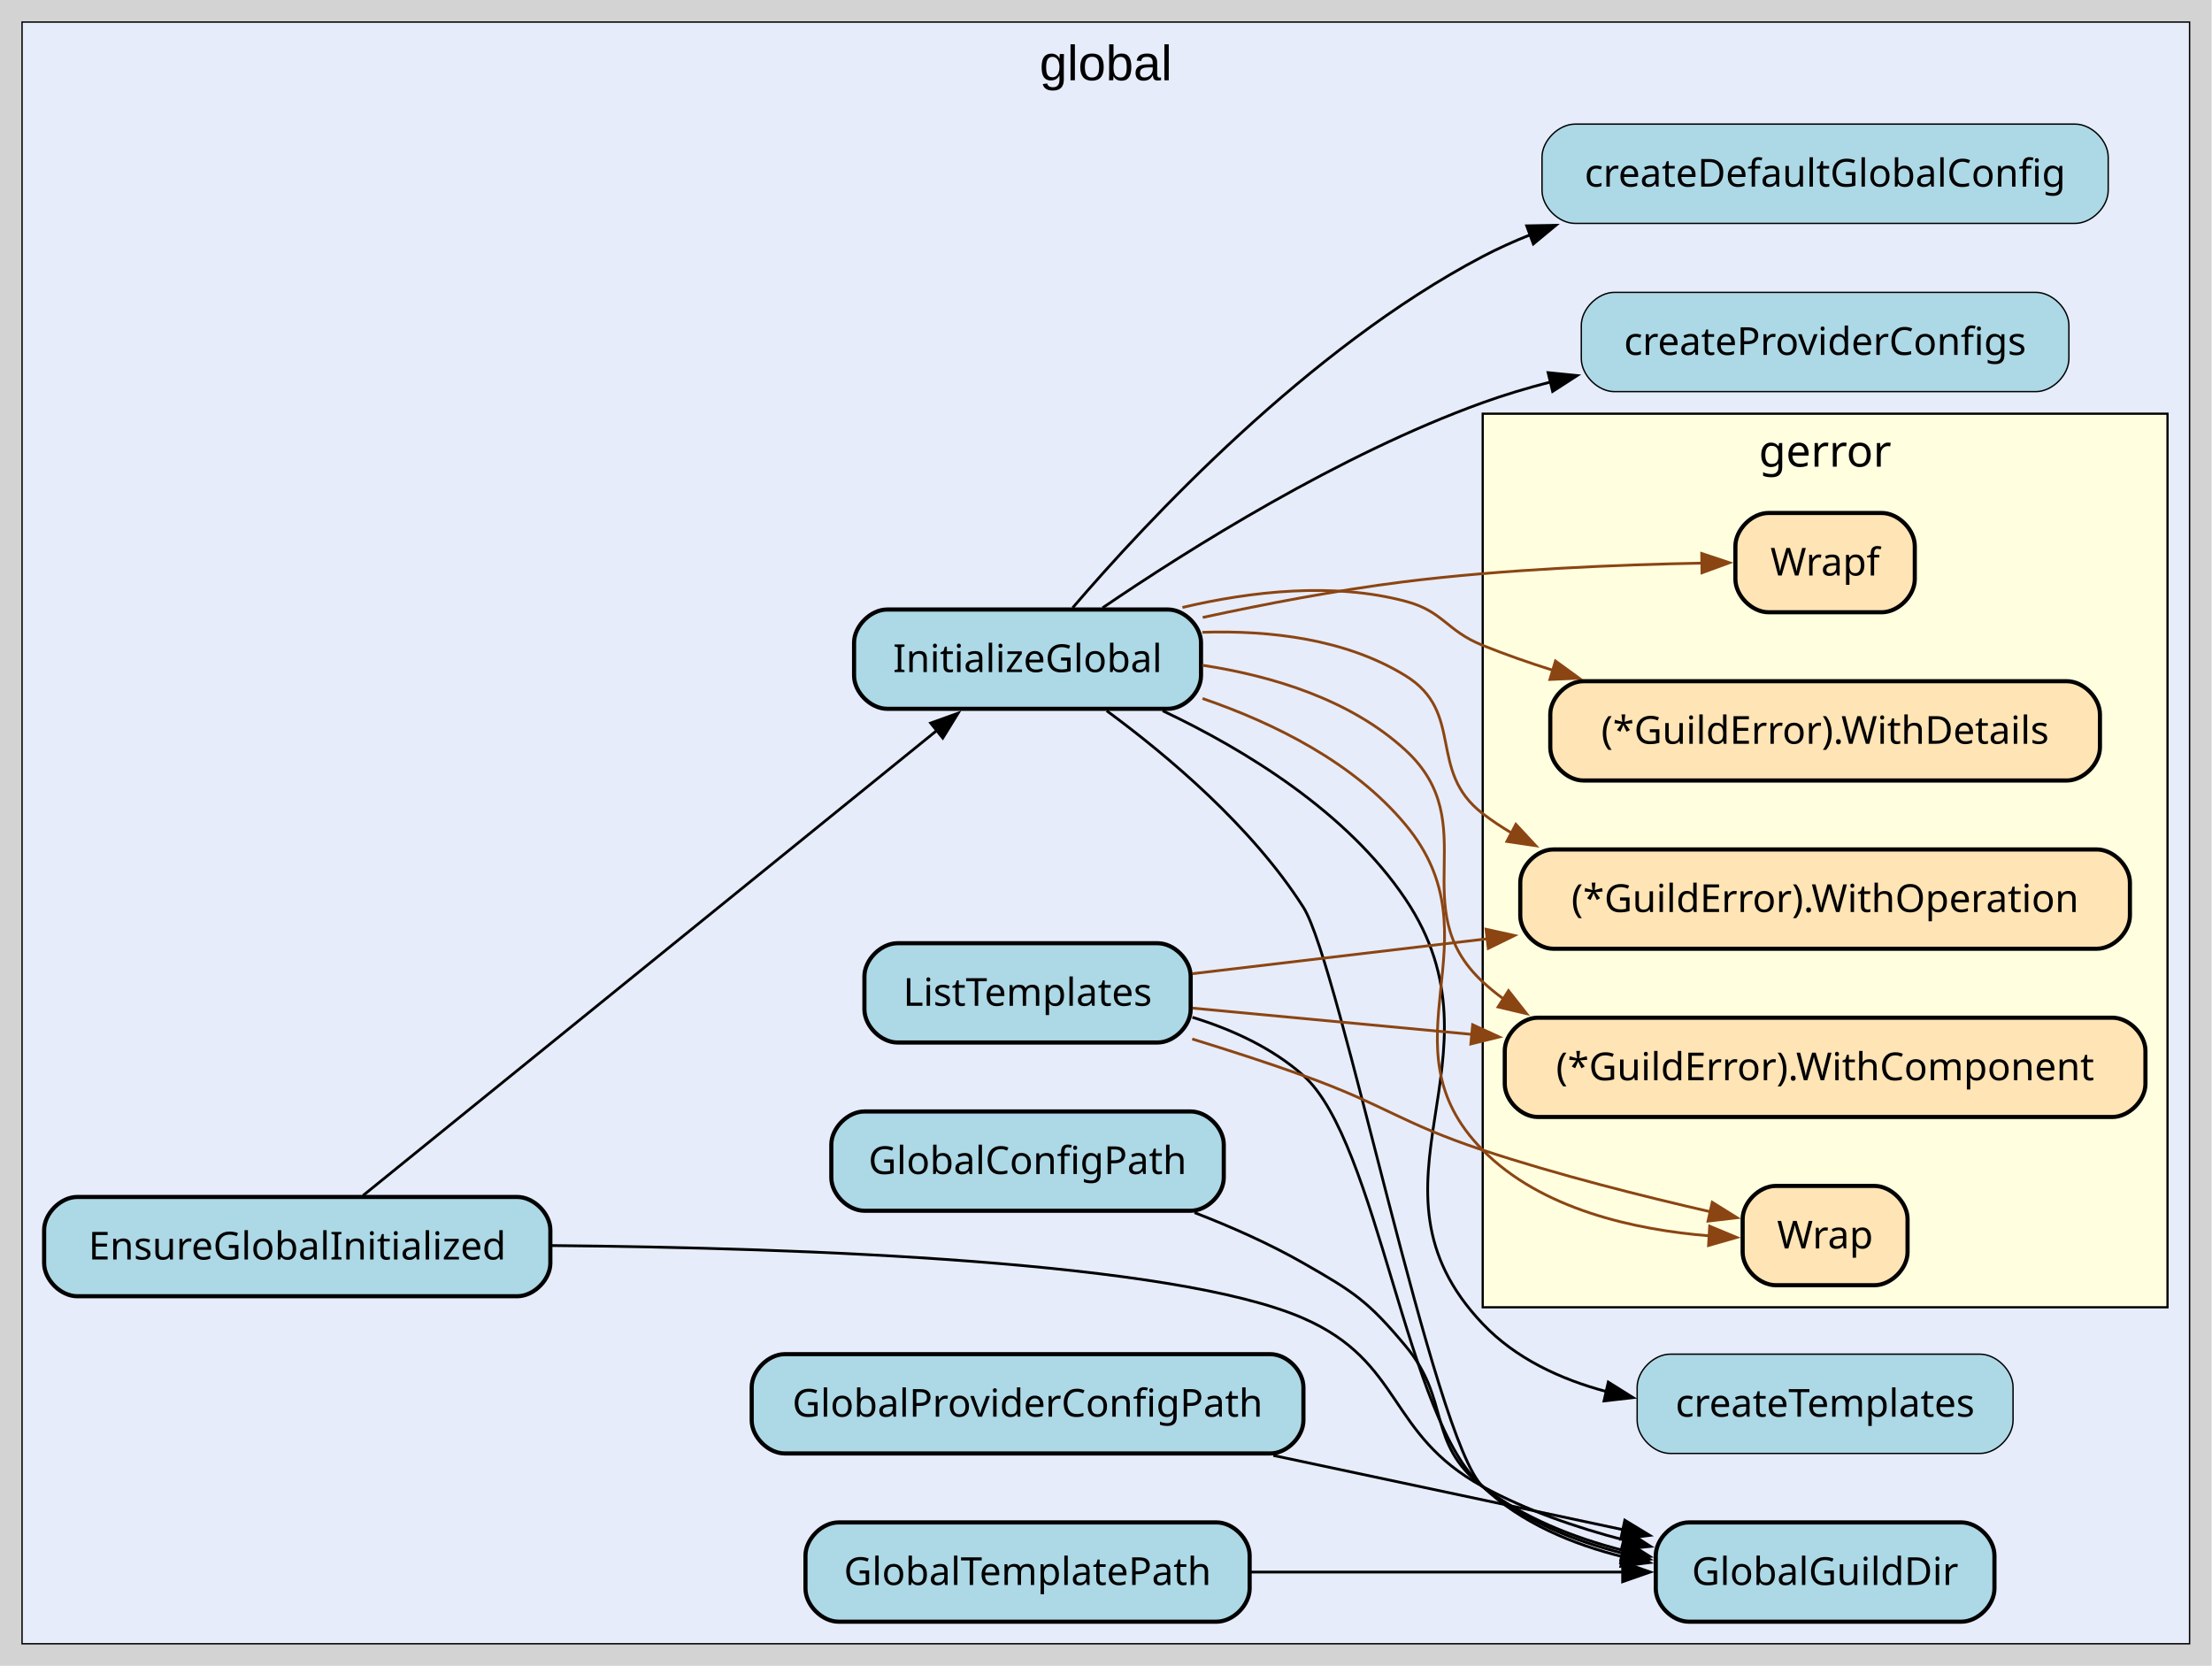
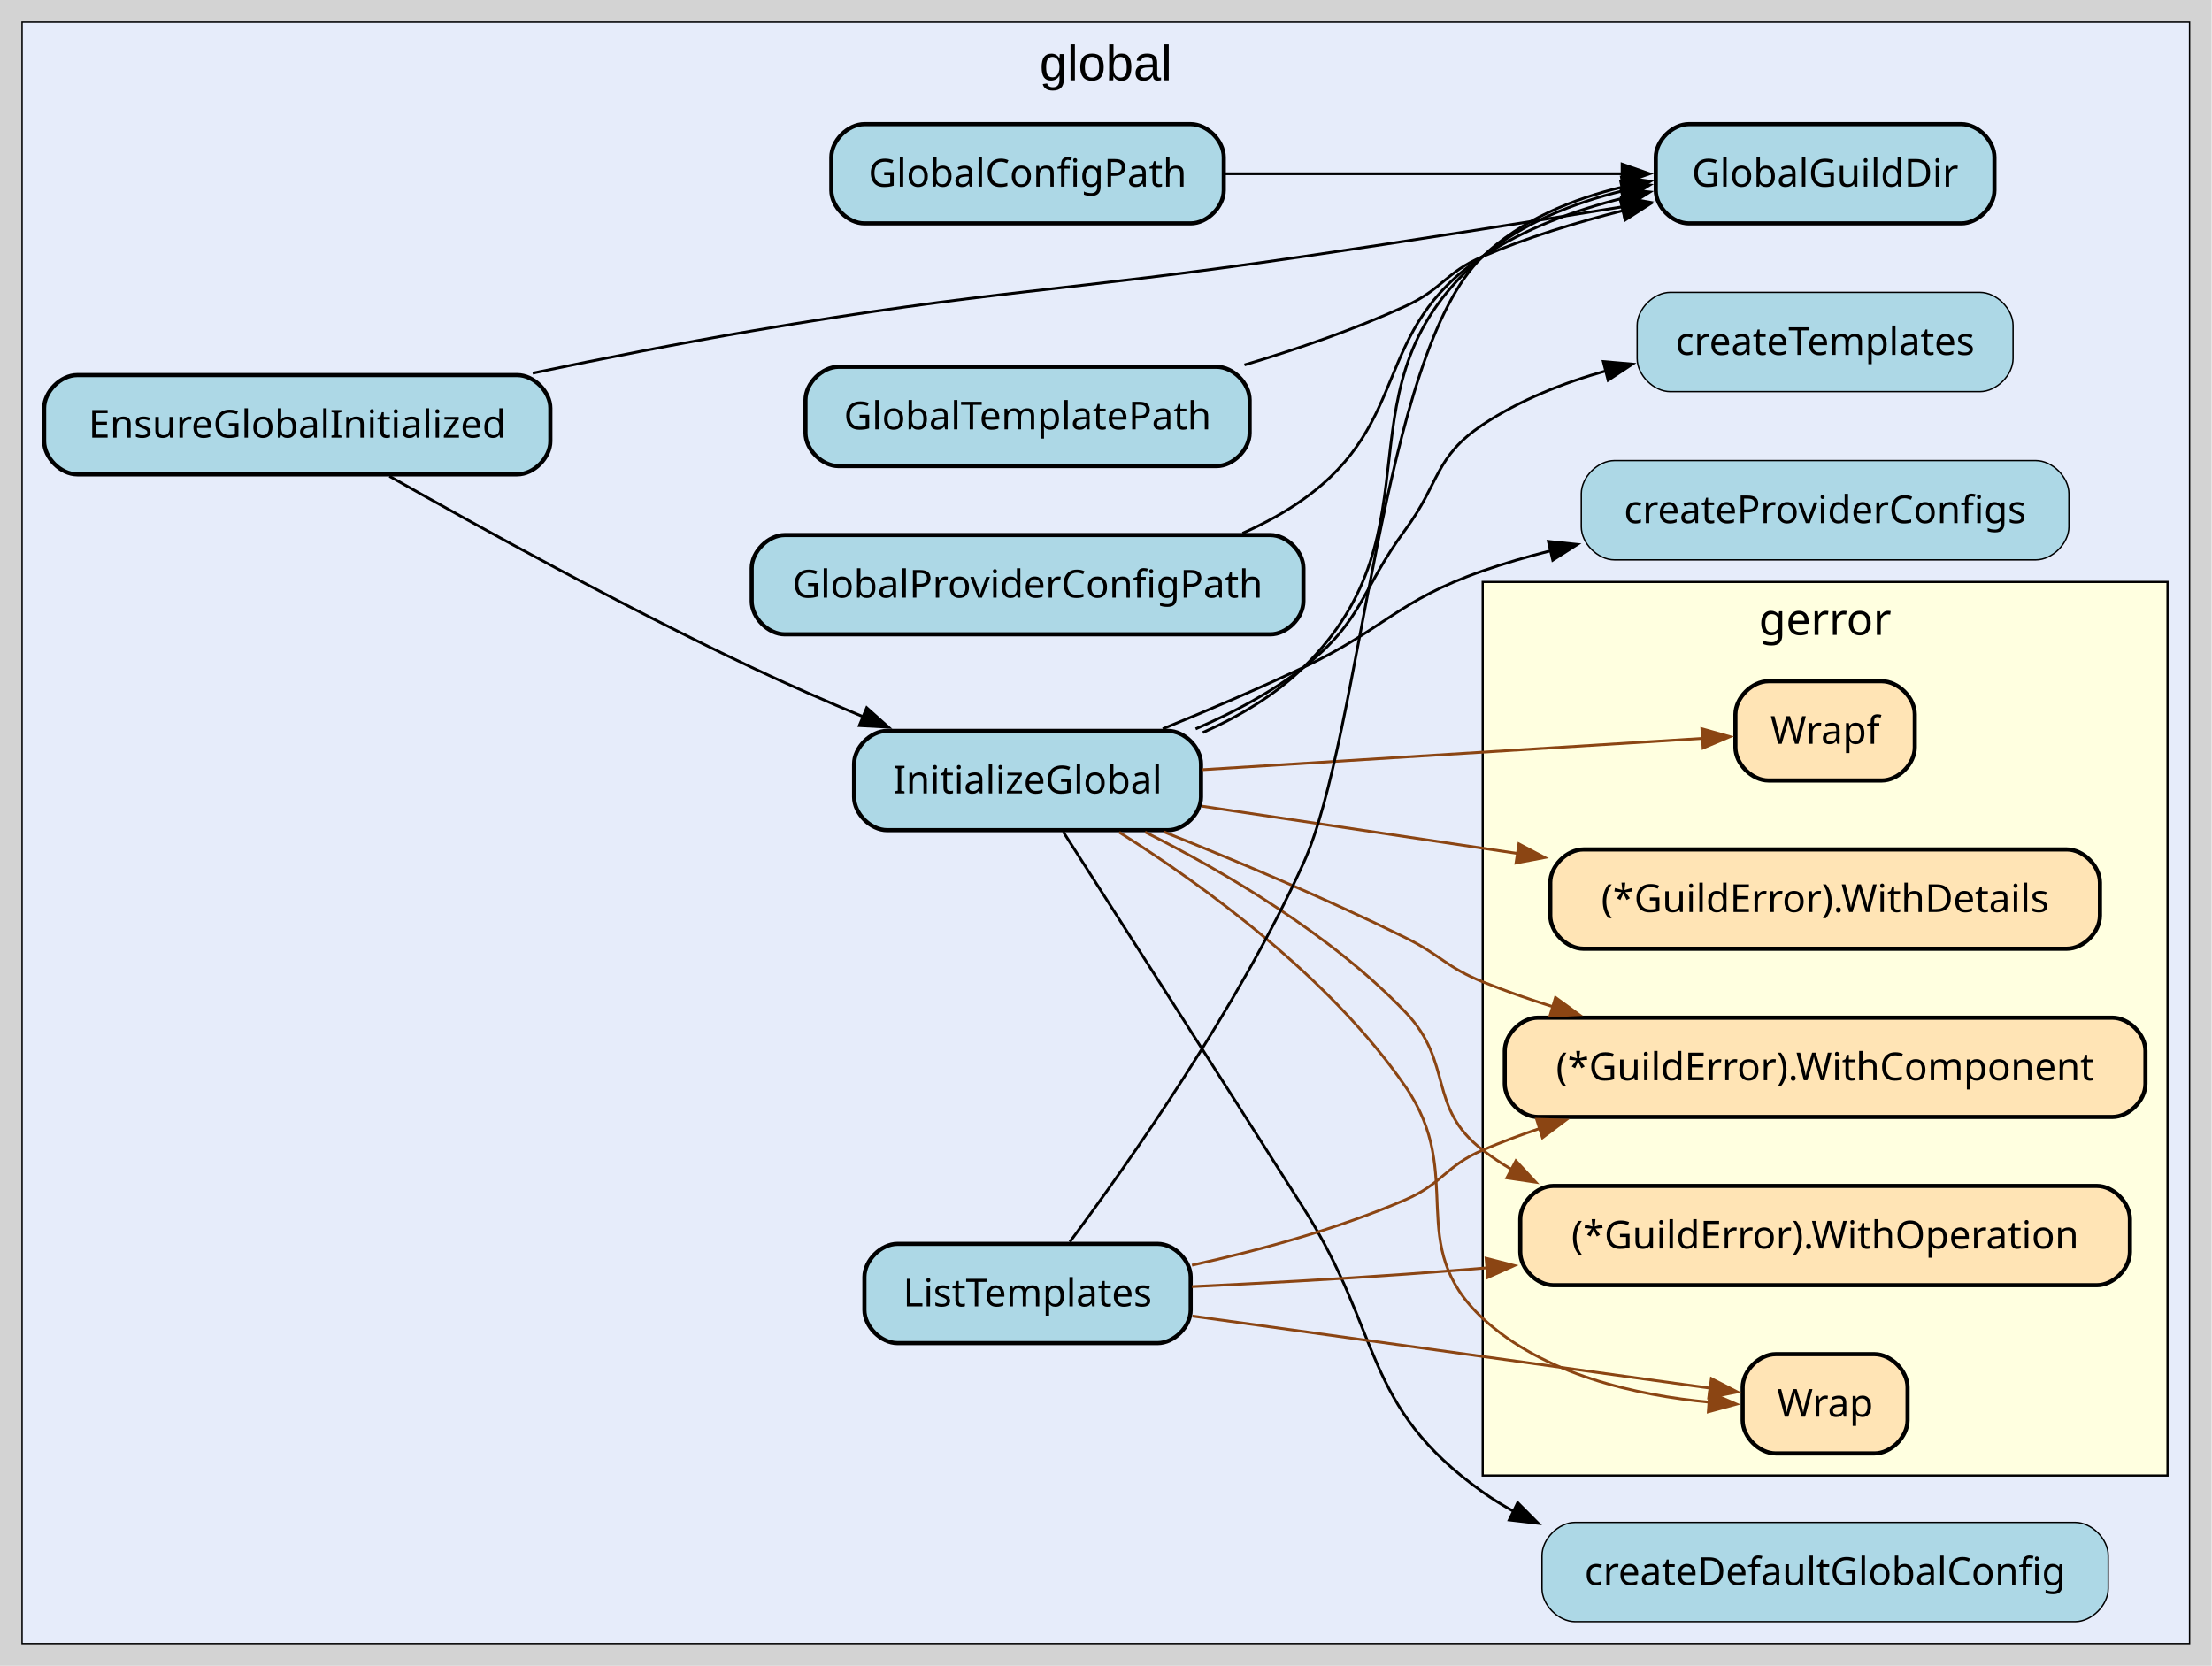
<svg xmlns="http://www.w3.org/2000/svg" xmlns:xlink="http://www.w3.org/1999/xlink" width="802pt" height="604pt" viewBox="0.00 0.00 802.00 604.00">
  <g id="graph0" class="graph" transform="scale(1 1) rotate(0) translate(0 604)">
    <polygon fill="lightgray" stroke="none" points="0,0 0,-604 801.87,-604 801.87,0 0,0" />
    <g id="clust1" class="cluster">
      <polygon fill="#e6ecfa" stroke="black" stroke-width="0.5" points="8,-8 8,-596 793.87,-596 793.87,-8 8,-8" />
      <text xml:space="preserve" text-anchor="middle" x="400.93" y="-574.9" font-family="Arial" font-size="18.00">global</text>
    </g>
    <g id="clust2" class="cluster">
      <g id="a_clust2">
        <a xlink:href="/?f=github.com/guild-framework/guild-core/pkg/gerror" xlink:title="package: github.com/guild-framework/guild-core/pkg/gerror">
-           <polygon fill="lightyellow" stroke="black" stroke-width="0.8" points="537.58,-130 537.58,-454 785.87,-454 785.87,-130 537.58,-130" />
-           <text xml:space="preserve" text-anchor="middle" x="661.72" y="-434.8" font-family="Tahoma bold" font-size="16.00">gerror</text>
+           <polygon fill="lightyellow" stroke="black" stroke-width="0.8" points="537.58,-69 537.58,-393 785.87,-393 785.87,-69 537.58,-69" />
+           <text xml:space="preserve" text-anchor="middle" x="661.72" y="-373.8" font-family="Tahoma bold" font-size="16.00">gerror</text>
        </a>
      </g>
    </g>
    <g id="node1" class="node">
      <g id="a_node1">
-         <a xlink:title="github.com/guild-framework/guild-core/pkg/project/global.GlobalConfigPath | defined in global.go:369&#10;at global.go:370: calling [github.com/guild-framework/guild-core/pkg/project/global.GlobalGuildDir]">
-           <path fill="lightblue" stroke="black" stroke-width="1.5" d="M431.7,-201C431.7,-201 313.41,-201 313.41,-201 307.41,-201 301.41,-195 301.41,-189 301.41,-189 301.41,-177 301.41,-177 301.41,-171 307.41,-165 313.41,-165 313.41,-165 431.7,-165 431.7,-165 437.7,-165 443.7,-171 443.7,-177 443.7,-177 443.7,-189 443.7,-189 443.7,-195 437.7,-201 431.7,-201" />
-           <text xml:space="preserve" text-anchor="middle" x="372.56" y="-178.32" font-family="Verdana" font-size="14.00">GlobalConfigPath</text>
+         <a xlink:title="github.com/guild-framework/guild-core/pkg/project/global.InitializeGlobal | defined in global.go:36&#10;at global.go:82: calling [github.com/guild-framework/guild-core/pkg/project/global.createTemplates]&#10;at global.go:68: calling [github.com/guild-framework/guild-core/pkg/project/global.createDefaultGlobalConfig]&#10;at global.go:37: calling [github.com/guild-framework/guild-core/pkg/project/global.GlobalGuildDir]&#10;at global.go:75: calling [github.com/guild-framework/guild-core/pkg/project/global.createProviderConfigs]&#10;at global.go:51: calling [github.com/guild-framework/guild-core/pkg/gerror.Wrap]&#10;at global.go:69: calling [github.com/guild-framework/guild-core/pkg/gerror.Wrap]&#10;at global.go:76: calling [github.com/guild-framework/guild-core/pkg/gerror.Wrap]&#10;at global.go:83: calling [github.com/guild-framework/guild-core/pkg/gerror.Wrap]&#10;at global.go:53: calling [(*github.com/guild-framework/guild-core/pkg/gerror.GuildError).WithOperation]&#10;at global.go:63: calling [(*github.com/guild-framework/guild-core/pkg/gerror.GuildError).WithOperation]&#10;at global.go:71: calling [(*github.com/guild-framework/guild-core/pkg/gerror.GuildError).WithOperation]&#10;at global.go:78: calling [(*github.com/guild-framework/guild-core/pkg/gerror.GuildError).WithOperation]&#10;at global.go:85: calling [(*github.com/guild-framework/guild-core/pkg/gerror.GuildError).WithOperation]&#10;at global.go:54: calling [(*github.com/guild-framework/guild-core/pkg/gerror.GuildError).WithDetails]&#10;at global.go:52: calling [(*github.com/guild-framework/guild-core/pkg/gerror.GuildError).WithComponent]&#10;at global.go:62: calling [(*github.com/guild-framework/guild-core/pkg/gerror.GuildError).WithComponent]&#10;at global.go:70: calling [(*github.com/guild-framework/guild-core/pkg/gerror.GuildError).WithComponent]&#10;at global.go:77: calling [(*github.com/guild-framework/guild-core/pkg/gerror.GuildError).WithComponent]&#10;at global.go:84: calling [(*github.com/guild-framework/guild-core/pkg/gerror.GuildError).WithComponent]&#10;at global.go:61: calling [github.com/guild-framework/guild-core/pkg/gerror.Wrapf]">
+           <path fill="lightblue" stroke="black" stroke-width="1.5" d="M423.45,-339C423.45,-339 321.66,-339 321.66,-339 315.66,-339 309.66,-333 309.66,-327 309.66,-327 309.66,-315 309.66,-315 309.66,-309 315.66,-303 321.66,-303 321.66,-303 423.45,-303 423.45,-303 429.45,-303 435.45,-309 435.45,-315 435.45,-315 435.45,-327 435.45,-327 435.45,-333 429.45,-339 423.45,-339" />
+           <text xml:space="preserve" text-anchor="middle" x="372.56" y="-316.32" font-family="Verdana" font-size="14.00">InitializeGlobal</text>
        </a>
      </g>
    </g>
    <g id="node2" class="node">
      <g id="a_node2">
        <a xlink:title="github.com/guild-framework/guild-core/pkg/project/global.GlobalGuildDir | defined in global.go:26">
-           <path fill="lightblue" stroke="black" stroke-width="1.5" d="M711.12,-52C711.12,-52 612.33,-52 612.33,-52 606.33,-52 600.33,-46 600.33,-40 600.33,-40 600.33,-28 600.33,-28 600.33,-22 606.33,-16 612.33,-16 612.33,-16 711.12,-16 711.12,-16 717.12,-16 723.12,-22 723.12,-28 723.12,-28 723.12,-40 723.12,-40 723.12,-46 717.12,-52 711.12,-52" />
-           <text xml:space="preserve" text-anchor="middle" x="661.72" y="-29.32" font-family="Verdana" font-size="14.00">GlobalGuildDir</text>
-         </a>
-       </g>
-     </g>
-     <g id="edge2" class="edge">
-       <g id="a_edge2">
-         <a xlink:title="at global.go:370: calling [github.com/guild-framework/guild-core/pkg/project/global.GlobalGuildDir]">
-           <path fill="none" stroke="black" d="M433.1,-164.32C446.47,-159.16 460.31,-153.01 472.58,-146 490.96,-135.49 496.01,-132.25 509.58,-116 526.15,-96.15 517.12,-80.81 537.58,-65 552.25,-53.67 570.56,-46.44 588.54,-41.84" />
-           <polygon fill="black" stroke="black" points="589.21,-45.27 598.18,-39.64 587.65,-38.45 589.21,-45.27" />
+           <path fill="lightblue" stroke="black" stroke-width="1.5" d="M711.12,-559C711.12,-559 612.33,-559 612.33,-559 606.33,-559 600.33,-553 600.33,-547 600.33,-547 600.33,-535 600.33,-535 600.33,-529 606.33,-523 612.33,-523 612.33,-523 711.12,-523 711.12,-523 717.12,-523 723.12,-529 723.12,-535 723.12,-535 723.12,-547 723.12,-547 723.12,-553 717.12,-559 711.12,-559" />
+           <text xml:space="preserve" text-anchor="middle" x="661.72" y="-536.33" font-family="Verdana" font-size="14.00">GlobalGuildDir</text>
+         </a>
+       </g>
+     </g>
+     <g id="edge8" class="edge">
+       <g id="a_edge8">
+         <a xlink:title="at global.go:37: calling [github.com/guild-framework/guild-core/pkg/project/global.GlobalGuildDir]">
+           <path fill="none" stroke="black" d="M436.1,-338.39C449.32,-344.26 462.35,-351.96 472.58,-362 524.15,-412.61 482.28,-464.5 537.58,-511 551.88,-523.02 570.23,-530.37 588.38,-534.82" />
+           <polygon fill="black" stroke="black" points="587.62,-538.24 598.14,-536.92 589.09,-531.39 587.62,-538.24" />
        </a>
      </g>
    </g>
    <g id="node3" class="node">
      <g id="a_node3">
-         <a xlink:title="github.com/guild-framework/guild-core/pkg/project/global.InitializeGlobal | defined in global.go:36&#10;at global.go:53: calling [(*github.com/guild-framework/guild-core/pkg/gerror.GuildError).WithOperation]&#10;at global.go:63: calling [(*github.com/guild-framework/guild-core/pkg/gerror.GuildError).WithOperation]&#10;at global.go:71: calling [(*github.com/guild-framework/guild-core/pkg/gerror.GuildError).WithOperation]&#10;at global.go:78: calling [(*github.com/guild-framework/guild-core/pkg/gerror.GuildError).WithOperation]&#10;at global.go:85: calling [(*github.com/guild-framework/guild-core/pkg/gerror.GuildError).WithOperation]&#10;at global.go:54: calling [(*github.com/guild-framework/guild-core/pkg/gerror.GuildError).WithDetails]&#10;at global.go:51: calling [github.com/guild-framework/guild-core/pkg/gerror.Wrap]&#10;at global.go:69: calling [github.com/guild-framework/guild-core/pkg/gerror.Wrap]&#10;at global.go:76: calling [github.com/guild-framework/guild-core/pkg/gerror.Wrap]&#10;at global.go:83: calling [github.com/guild-framework/guild-core/pkg/gerror.Wrap]&#10;at global.go:52: calling [(*github.com/guild-framework/guild-core/pkg/gerror.GuildError).WithComponent]&#10;at global.go:62: calling [(*github.com/guild-framework/guild-core/pkg/gerror.GuildError).WithComponent]&#10;at global.go:70: calling [(*github.com/guild-framework/guild-core/pkg/gerror.GuildError).WithComponent]&#10;at global.go:77: calling [(*github.com/guild-framework/guild-core/pkg/gerror.GuildError).WithComponent]&#10;at global.go:84: calling [(*github.com/guild-framework/guild-core/pkg/gerror.GuildError).WithComponent]&#10;at global.go:61: calling [github.com/guild-framework/guild-core/pkg/gerror.Wrapf]&#10;at global.go:82: calling [github.com/guild-framework/guild-core/pkg/project/global.createTemplates]&#10;at global.go:37: calling [github.com/guild-framework/guild-core/pkg/project/global.GlobalGuildDir]&#10;at global.go:68: calling [github.com/guild-framework/guild-core/pkg/project/global.createDefaultGlobalConfig]&#10;at global.go:75: calling [github.com/guild-framework/guild-core/pkg/project/global.createProviderConfigs]">
-           <path fill="lightblue" stroke="black" stroke-width="1.5" d="M423.45,-383C423.45,-383 321.66,-383 321.66,-383 315.66,-383 309.66,-377 309.66,-371 309.66,-371 309.66,-359 309.66,-359 309.66,-353 315.66,-347 321.66,-347 321.66,-347 423.45,-347 423.45,-347 429.45,-347 435.45,-353 435.45,-359 435.45,-359 435.45,-371 435.45,-371 435.45,-377 429.45,-383 423.45,-383" />
-           <text xml:space="preserve" text-anchor="middle" x="372.56" y="-360.32" font-family="Verdana" font-size="14.00">InitializeGlobal</text>
-         </a>
-       </g>
-     </g>
-     <g id="edge13" class="edge">
-       <g id="a_edge13">
-         <a xlink:title="at global.go:37: calling [github.com/guild-framework/guild-core/pkg/project/global.GlobalGuildDir]">
-           <path fill="none" stroke="black" d="M401.26,-346.28C423.5,-329.9 454,-304.2 472.58,-275 485.69,-254.39 519.85,-81.8 537.58,-65 551.43,-51.88 569.98,-44.08 588.48,-39.52" />
-           <polygon fill="black" stroke="black" points="589.11,-42.96 598.16,-37.44 587.65,-36.11 589.11,-42.96" />
+         <a xlink:title="github.com/guild-framework/guild-core/pkg/project/global.createDefaultGlobalConfig | defined in global.go:92">
+           <path fill="lightblue" stroke="black" stroke-width="0.5" d="M752.37,-52C752.37,-52 571.08,-52 571.08,-52 565.08,-52 559.08,-46 559.08,-40 559.08,-40 559.08,-28 559.08,-28 559.08,-22 565.08,-16 571.08,-16 571.08,-16 752.37,-16 752.37,-16 758.37,-16 764.37,-22 764.37,-28 764.37,-28 764.37,-40 764.37,-40 764.37,-46 758.37,-52 752.37,-52" />
+           <text xml:space="preserve" text-anchor="middle" x="661.72" y="-29.32" font-family="Verdana" font-size="14.00">createDefaultGlobalConfig</text>
+         </a>
+       </g>
+     </g>
+     <g id="edge6" class="edge">
+       <g id="a_edge6">
+         <a xlink:title="at global.go:68: calling [github.com/guild-framework/guild-core/pkg/project/global.createDefaultGlobalConfig]">
+           <path fill="none" stroke="black" d="M385.48,-302.41C404.12,-273.34 441.26,-215.33 472.58,-166 501.6,-120.3 493.51,-94.43 537.58,-63 541.2,-60.42 545.01,-58.07 548.97,-55.92" />
+           <polygon fill="black" stroke="black" points="550.26,-59.18 557.72,-51.66 547.2,-52.89 550.26,-59.18" />
        </a>
      </g>
    </g>
    <g id="node4" class="node">
      <g id="a_node4">
-         <a xlink:title="github.com/guild-framework/guild-core/pkg/project/global.createDefaultGlobalConfig | defined in global.go:92">
-           <path fill="lightblue" stroke="black" stroke-width="0.5" d="M752.37,-559C752.37,-559 571.08,-559 571.08,-559 565.08,-559 559.08,-553 559.08,-547 559.08,-547 559.08,-535 559.08,-535 559.08,-529 565.08,-523 571.08,-523 571.08,-523 752.37,-523 752.37,-523 758.37,-523 764.37,-529 764.37,-535 764.37,-535 764.37,-547 764.37,-547 764.37,-553 758.37,-559 752.37,-559" />
-           <text xml:space="preserve" text-anchor="middle" x="661.72" y="-536.33" font-family="Verdana" font-size="14.00">createDefaultGlobalConfig</text>
-         </a>
-       </g>
-     </g>
-     <g id="edge14" class="edge">
-       <g id="a_edge14">
-         <a xlink:title="at global.go:68: calling [github.com/guild-framework/guild-core/pkg/project/global.createDefaultGlobalConfig]">
-           <path fill="none" stroke="black" d="M388.91,-383.63C415.72,-414.91 474.28,-477.79 537.58,-511 543.06,-513.88 548.82,-516.48 554.74,-518.84" />
-           <polygon fill="black" stroke="black" points="553.52,-522.12 564.11,-522.31 555.94,-515.55 553.52,-522.12" />
+         <a xlink:title="github.com/guild-framework/guild-core/pkg/project/global.createProviderConfigs | defined in global.go:143">
+           <path fill="lightblue" stroke="black" stroke-width="0.5" d="M738.12,-437C738.12,-437 585.33,-437 585.33,-437 579.33,-437 573.33,-431 573.33,-425 573.33,-425 573.33,-413 573.33,-413 573.33,-407 579.33,-401 585.33,-401 585.33,-401 738.12,-401 738.12,-401 744.12,-401 750.12,-407 750.12,-413 750.12,-413 750.12,-425 750.12,-425 750.12,-431 744.12,-437 738.12,-437" />
+           <text xml:space="preserve" text-anchor="middle" x="661.72" y="-414.32" font-family="Verdana" font-size="14.00">createProviderConfigs</text>
+         </a>
+       </g>
+     </g>
+     <g id="edge9" class="edge">
+       <g id="a_edge9">
+         <a xlink:title="at global.go:75: calling [github.com/guild-framework/guild-core/pkg/project/global.createProviderConfigs]">
+           <path fill="none" stroke="black" d="M421.58,-339.74C437.92,-346.42 456.19,-354.22 472.58,-362 502.22,-376.07 506.6,-386.2 537.58,-397 545.49,-399.76 553.82,-402.18 562.25,-404.32" />
+           <polygon fill="black" stroke="black" points="561.37,-407.7 571.91,-406.6 562.98,-400.89 561.37,-407.7" />
        </a>
      </g>
    </g>
    <g id="node5" class="node">
      <g id="a_node5">
-         <a xlink:title="github.com/guild-framework/guild-core/pkg/project/global.createProviderConfigs | defined in global.go:143">
-           <path fill="lightblue" stroke="black" stroke-width="0.5" d="M738.12,-498C738.12,-498 585.33,-498 585.33,-498 579.33,-498 573.33,-492 573.33,-486 573.33,-486 573.33,-474 573.33,-474 573.33,-468 579.33,-462 585.33,-462 585.33,-462 738.12,-462 738.12,-462 744.12,-462 750.12,-468 750.12,-474 750.12,-474 750.12,-486 750.12,-486 750.12,-492 744.12,-498 738.12,-498" />
-           <text xml:space="preserve" text-anchor="middle" x="661.72" y="-475.32" font-family="Verdana" font-size="14.00">createProviderConfigs</text>
-         </a>
-       </g>
-     </g>
-     <g id="edge15" class="edge">
-       <g id="a_edge15">
-         <a xlink:title="at global.go:75: calling [github.com/guild-framework/guild-core/pkg/project/global.createProviderConfigs]">
-           <path fill="none" stroke="black" d="M399.76,-383.61C431.05,-404.91 485.7,-439.28 537.58,-458 545.46,-460.84 553.77,-463.33 562.19,-465.5" />
-           <polygon fill="black" stroke="black" points="561.29,-468.89 571.83,-467.83 562.93,-462.08 561.29,-468.89" />
-         </a>
-       </g>
-     </g>
-     <g id="node6" class="node">
-       <g id="a_node6">
        <a xlink:title="github.com/guild-framework/guild-core/pkg/project/global.createTemplates | defined in global.go:219">
-           <path fill="lightblue" stroke="black" stroke-width="0.5" d="M717.87,-113C717.87,-113 605.58,-113 605.58,-113 599.58,-113 593.58,-107 593.58,-101 593.58,-101 593.58,-89 593.58,-89 593.58,-83 599.58,-77 605.58,-77 605.58,-77 717.87,-77 717.87,-77 723.87,-77 729.87,-83 729.87,-89 729.87,-89 729.87,-101 729.87,-101 729.87,-107 723.87,-113 717.87,-113" />
-           <text xml:space="preserve" text-anchor="middle" x="661.72" y="-90.33" font-family="Verdana" font-size="14.00">createTemplates</text>
-         </a>
-       </g>
-     </g>
-     <g id="edge11" class="edge">
-       <g id="a_edge11">
+           <path fill="lightblue" stroke="black" stroke-width="0.5" d="M717.87,-498C717.87,-498 605.58,-498 605.58,-498 599.58,-498 593.58,-492 593.58,-486 593.58,-486 593.58,-474 593.58,-474 593.58,-468 599.58,-462 605.58,-462 605.58,-462 717.87,-462 717.87,-462 723.87,-462 729.87,-468 729.87,-474 729.87,-474 729.87,-486 729.87,-486 729.87,-492 723.87,-498 717.87,-498" />
+           <text xml:space="preserve" text-anchor="middle" x="661.72" y="-475.32" font-family="Verdana" font-size="14.00">createTemplates</text>
+         </a>
+       </g>
+     </g>
+     <g id="edge1" class="edge">
+       <g id="a_edge1">
        <a xlink:title="at global.go:82: calling [github.com/guild-framework/guild-core/pkg/project/global.createTemplates]">
-           <path fill="none" stroke="black" d="M421.54,-346.29C451.56,-332.07 488.42,-309.54 509.58,-278 548.33,-220.23 489.67,-174.44 537.58,-124 549.49,-111.46 565.73,-103.89 582.5,-99.42" />
-           <polygon fill="black" stroke="black" points="583.11,-102.87 592.09,-97.24 581.56,-96.04 583.11,-102.87" />
+           <path fill="none" stroke="black" d="M433.5,-339.72C447.13,-345.58 461,-352.95 472.58,-362 494.37,-379.02 493.16,-389.76 509.58,-412 522.04,-428.88 520.12,-438.37 537.58,-450 550.97,-458.92 566.76,-465.19 582.49,-469.6" />
+           <polygon fill="black" stroke="black" points="581.31,-472.91 591.87,-471.99 583.04,-466.13 581.31,-472.91" />
        </a>
      </g>
    </g>
    <g id="node11" class="node">
      <g id="a_node11">
        <a xlink:title="github.com/guild-framework/guild-core/pkg/gerror.Wrap | defined in errors.go:223">
-           <path fill="moccasin" stroke="black" stroke-width="1.5" d="M679.62,-174C679.62,-174 643.83,-174 643.83,-174 637.83,-174 631.83,-168 631.83,-162 631.83,-162 631.83,-150 631.83,-150 631.83,-144 637.83,-138 643.83,-138 643.83,-138 679.62,-138 679.62,-138 685.62,-138 691.62,-144 691.62,-150 691.62,-150 691.62,-162 691.62,-162 691.62,-168 685.62,-174 679.62,-174" />
-           <text xml:space="preserve" text-anchor="middle" x="661.72" y="-151.32" font-family="Verdana" font-size="14.00">Wrap</text>
-         </a>
-       </g>
-     </g>
-     <g id="edge8" class="edge">
-       <g id="a_edge8">
+           <path fill="moccasin" stroke="black" stroke-width="1.5" d="M679.62,-113C679.62,-113 643.83,-113 643.83,-113 637.83,-113 631.83,-107 631.83,-101 631.83,-101 631.83,-89 631.83,-89 631.83,-83 637.83,-77 643.83,-77 643.83,-77 679.62,-77 679.62,-77 685.62,-77 691.62,-83 691.62,-89 691.62,-89 691.62,-101 691.62,-101 691.62,-107 685.62,-113 679.62,-113" />
+           <text xml:space="preserve" text-anchor="middle" x="661.72" y="-90.33" font-family="Verdana" font-size="14.00">Wrap</text>
+         </a>
+       </g>
+     </g>
+     <g id="edge11" class="edge">
+       <g id="a_edge11">
        <a xlink:title="at global.go:51: calling [github.com/guild-framework/guild-core/pkg/gerror.Wrap]&#10;at global.go:69: calling [github.com/guild-framework/guild-core/pkg/gerror.Wrap]&#10;at global.go:76: calling [github.com/guild-framework/guild-core/pkg/gerror.Wrap]&#10;at global.go:83: calling [github.com/guild-framework/guild-core/pkg/gerror.Wrap]">
-           <path fill="none" stroke="saddlebrown" d="M436,-350.73C462.23,-341.73 490.92,-327.42 509.58,-305 544.06,-263.57 499.73,-225.37 537.58,-187 558.89,-165.4 592.88,-158.06 619.76,-155.9" />
-           <polygon fill="saddlebrown" stroke="saddlebrown" points="619.86,-159.4 629.65,-155.33 619.46,-152.41 619.86,-159.4" />
+           <path fill="none" stroke="saddlebrown" d="M405.78,-302.26C436.54,-282.84 482.14,-249.76 509.58,-210 531.93,-177.61 508.73,-152.76 537.58,-126 559.69,-105.5 593.32,-98.05 619.85,-95.57" />
+           <polygon fill="saddlebrown" stroke="saddlebrown" points="619.87,-99.07 629.6,-94.87 619.37,-92.09 619.87,-99.07" />
        </a>
      </g>
    </g>
    <g id="node12" class="node">
      <g id="a_node12">
        <a xlink:title="(*github.com/guild-framework/guild-core/pkg/gerror.GuildError).WithComponent | defined in errors.go:156">
          <path fill="moccasin" stroke="black" stroke-width="1.5" d="M765.87,-235C765.87,-235 557.58,-235 557.58,-235 551.58,-235 545.58,-229 545.58,-223 545.58,-223 545.58,-211 545.58,-211 545.58,-205 551.58,-199 557.58,-199 557.58,-199 765.87,-199 765.87,-199 771.87,-199 777.87,-205 777.87,-211 777.87,-211 777.87,-223 777.87,-223 777.87,-229 771.87,-235 765.87,-235" />
          <text xml:space="preserve" text-anchor="middle" x="661.72" y="-212.32" font-family="Verdana" font-size="14.00">(*GuildError).WithComponent</text>
        </a>
      </g>
    </g>
-     <g id="edge9" class="edge">
-       <g id="a_edge9">
+     <g id="edge17" class="edge">
+       <g id="a_edge17">
        <a xlink:title="at global.go:52: calling [(*github.com/guild-framework/guild-core/pkg/gerror.GuildError).WithComponent]&#10;at global.go:62: calling [(*github.com/guild-framework/guild-core/pkg/gerror.GuildError).WithComponent]&#10;at global.go:70: calling [(*github.com/guild-framework/guild-core/pkg/gerror.GuildError).WithComponent]&#10;at global.go:77: calling [(*github.com/guild-framework/guild-core/pkg/gerror.GuildError).WithComponent]&#10;at global.go:84: calling [(*github.com/guild-framework/guild-core/pkg/gerror.GuildError).WithComponent]">
-           <path fill="none" stroke="saddlebrown" d="M435.93,-362.8C461.52,-358.89 489.73,-350.26 509.58,-332 538.55,-305.36 508.73,-274.76 537.58,-248 540,-245.75 542.57,-243.66 545.25,-241.71" />
-           <polygon fill="saddlebrown" stroke="saddlebrown" points="546.93,-244.79 553.48,-236.46 543.16,-238.89 546.93,-244.79" />
+           <path fill="none" stroke="saddlebrown" d="M422.04,-302.36C448.3,-291.85 481.1,-278.04 509.58,-264 522.44,-257.66 524.28,-253.35 537.58,-248 545.79,-244.69 554.46,-241.66 563.24,-238.9" />
+           <polygon fill="saddlebrown" stroke="saddlebrown" points="563.96,-242.33 572.53,-236.1 561.94,-235.63 563.96,-242.33" />
        </a>
      </g>
    </g>
    <g id="node13" class="node">
      <g id="a_node13">
        <a xlink:title="(*github.com/guild-framework/guild-core/pkg/gerror.GuildError).WithOperation | defined in errors.go:162">
-           <path fill="moccasin" stroke="black" stroke-width="1.5" d="M760.24,-296C760.24,-296 563.2,-296 563.2,-296 557.2,-296 551.2,-290 551.2,-284 551.2,-284 551.2,-272 551.2,-272 551.2,-266 557.2,-260 563.2,-260 563.2,-260 760.24,-260 760.24,-260 766.24,-260 772.24,-266 772.24,-272 772.24,-272 772.24,-284 772.24,-284 772.24,-290 766.24,-296 760.24,-296" />
-           <text xml:space="preserve" text-anchor="middle" x="661.72" y="-273.32" font-family="Verdana" font-size="14.00">(*GuildError).WithOperation</text>
-         </a>
-       </g>
-     </g>
-     <g id="edge3" class="edge">
-       <g id="a_edge3">
+           <path fill="moccasin" stroke="black" stroke-width="1.5" d="M760.24,-174C760.24,-174 563.2,-174 563.2,-174 557.2,-174 551.2,-168 551.2,-162 551.2,-162 551.2,-150 551.2,-150 551.2,-144 557.2,-138 563.2,-138 563.2,-138 760.24,-138 760.24,-138 766.24,-138 772.24,-144 772.24,-150 772.24,-150 772.24,-162 772.24,-162 772.24,-168 766.24,-174 760.24,-174" />
+           <text xml:space="preserve" text-anchor="middle" x="661.72" y="-151.32" font-family="Verdana" font-size="14.00">(*GuildError).WithOperation</text>
+         </a>
+       </g>
+     </g>
+     <g id="edge12" class="edge">
+       <g id="a_edge12">
        <a xlink:title="at global.go:53: calling [(*github.com/guild-framework/guild-core/pkg/gerror.GuildError).WithOperation]&#10;at global.go:63: calling [(*github.com/guild-framework/guild-core/pkg/gerror.GuildError).WithOperation]&#10;at global.go:71: calling [(*github.com/guild-framework/guild-core/pkg/gerror.GuildError).WithOperation]&#10;at global.go:78: calling [(*github.com/guild-framework/guild-core/pkg/gerror.GuildError).WithOperation]&#10;at global.go:85: calling [(*github.com/guild-framework/guild-core/pkg/gerror.GuildError).WithOperation]">
-           <path fill="none" stroke="saddlebrown" d="M435.93,-374.74C460.5,-375.52 487.95,-372.33 509.58,-359 531.26,-345.64 517.36,-324.48 537.58,-309 540.93,-306.44 544.46,-304.08 548.14,-301.92" />
-           <polygon fill="saddlebrown" stroke="saddlebrown" points="549.61,-305.11 556.82,-297.35 546.34,-298.91 549.61,-305.11" />
+           <path fill="none" stroke="saddlebrown" d="M415.16,-302.33C444.27,-287.71 482.6,-265.16 509.58,-237 527.2,-218.61 517.36,-202.48 537.58,-187 540.93,-184.44 544.46,-182.08 548.14,-179.92" />
+           <polygon fill="saddlebrown" stroke="saddlebrown" points="549.61,-183.11 556.82,-175.35 546.34,-176.91 549.61,-183.11" />
        </a>
      </g>
    </g>
    <g id="node14" class="node">
      <g id="a_node14">
        <a xlink:title="(*github.com/guild-framework/guild-core/pkg/gerror.GuildError).WithDetails | defined in errors.go:147">
-           <path fill="moccasin" stroke="black" stroke-width="1.5" d="M749.37,-357C749.37,-357 574.08,-357 574.08,-357 568.08,-357 562.08,-351 562.08,-345 562.08,-345 562.08,-333 562.08,-333 562.08,-327 568.08,-321 574.08,-321 574.08,-321 749.37,-321 749.37,-321 755.37,-321 761.37,-327 761.37,-333 761.37,-333 761.37,-345 761.37,-345 761.37,-351 755.37,-357 749.37,-357" />
-           <text xml:space="preserve" text-anchor="middle" x="661.72" y="-334.32" font-family="Verdana" font-size="14.00">(*GuildError).WithDetails</text>
-         </a>
-       </g>
-     </g>
-     <g id="edge4" class="edge">
-       <g id="a_edge4">
+           <path fill="moccasin" stroke="black" stroke-width="1.5" d="M749.37,-296C749.37,-296 574.08,-296 574.08,-296 568.08,-296 562.08,-290 562.08,-284 562.08,-284 562.08,-272 562.08,-272 562.08,-266 568.08,-260 574.08,-260 574.08,-260 749.37,-260 749.37,-260 755.37,-260 761.37,-266 761.37,-272 761.37,-272 761.37,-284 761.37,-284 761.37,-290 755.37,-296 749.37,-296" />
+           <text xml:space="preserve" text-anchor="middle" x="661.72" y="-273.32" font-family="Verdana" font-size="14.00">(*GuildError).WithDetails</text>
+         </a>
+       </g>
+     </g>
+     <g id="edge13" class="edge">
+       <g id="a_edge13">
        <a xlink:title="at global.go:54: calling [(*github.com/guild-framework/guild-core/pkg/gerror.GuildError).WithDetails]">
-           <path fill="none" stroke="saddlebrown" d="M428.71,-383.75C453.66,-389.62 483.37,-392.96 509.58,-386 523.43,-382.32 524.28,-375.35 537.58,-370 545.79,-366.69 554.46,-363.66 563.24,-360.9" />
-           <polygon fill="saddlebrown" stroke="saddlebrown" points="563.96,-364.33 572.53,-358.1 561.94,-357.63 563.96,-364.33" />
+           <path fill="none" stroke="saddlebrown" d="M435.87,-311.67C469.28,-306.67 511.43,-300.36 550.19,-294.55" />
+           <polygon fill="saddlebrown" stroke="saddlebrown" points="550.69,-298.02 560.06,-293.07 549.65,-291.09 550.69,-298.02" />
        </a>
      </g>
    </g>
    <g id="node15" class="node">
      <g id="a_node15">
        <a xlink:title="github.com/guild-framework/guild-core/pkg/gerror.Wrapf | defined in errors.go:245">
-           <path fill="moccasin" stroke="black" stroke-width="1.5" d="M682.24,-418C682.24,-418 641.2,-418 641.2,-418 635.2,-418 629.2,-412 629.2,-406 629.2,-406 629.2,-394 629.2,-394 629.2,-388 635.2,-382 641.2,-382 641.2,-382 682.24,-382 682.24,-382 688.24,-382 694.24,-388 694.24,-394 694.24,-394 694.24,-406 694.24,-406 694.24,-412 688.24,-418 682.24,-418" />
-           <text xml:space="preserve" text-anchor="middle" x="661.72" y="-395.32" font-family="Verdana" font-size="14.00">Wrapf</text>
+           <path fill="moccasin" stroke="black" stroke-width="1.5" d="M682.24,-357C682.24,-357 641.2,-357 641.2,-357 635.2,-357 629.2,-351 629.2,-345 629.2,-345 629.2,-333 629.2,-333 629.2,-327 635.2,-321 641.2,-321 641.2,-321 682.24,-321 682.24,-321 688.24,-321 694.24,-327 694.24,-333 694.24,-333 694.24,-345 694.24,-345 694.24,-351 688.24,-357 682.24,-357" />
+           <text xml:space="preserve" text-anchor="middle" x="661.72" y="-334.32" font-family="Verdana" font-size="14.00">Wrapf</text>
+         </a>
+       </g>
+     </g>
+     <g id="edge18" class="edge">
+       <g id="a_edge18">
+         <a xlink:title="at global.go:61: calling [github.com/guild-framework/guild-core/pkg/gerror.Wrapf]">
+           <path fill="none" stroke="saddlebrown" d="M435.87,-324.91C490.73,-328.34 569.2,-333.26 617.45,-336.29" />
+           <polygon fill="saddlebrown" stroke="saddlebrown" points="617.03,-339.77 627.23,-336.9 617.47,-332.78 617.03,-339.77" />
+         </a>
+       </g>
+     </g>
+     <g id="node6" class="node">
+       <g id="a_node6">
+         <a xlink:title="github.com/guild-framework/guild-core/pkg/project/global.GlobalTemplatePath | defined in global.go:379&#10;at global.go:380: calling [github.com/guild-framework/guild-core/pkg/project/global.GlobalGuildDir]">
+           <path fill="lightblue" stroke="black" stroke-width="1.5" d="M441.08,-471C441.08,-471 304.04,-471 304.04,-471 298.04,-471 292.04,-465 292.04,-459 292.04,-459 292.04,-447 292.04,-447 292.04,-441 298.04,-435 304.04,-435 304.04,-435 441.08,-435 441.08,-435 447.08,-435 453.08,-441 453.08,-447 453.08,-447 453.08,-459 453.08,-459 453.08,-465 447.08,-471 441.08,-471" />
+           <text xml:space="preserve" text-anchor="middle" x="372.56" y="-448.32" font-family="Verdana" font-size="14.00">GlobalTemplatePath</text>
+         </a>
+       </g>
+     </g>
+     <g id="edge2" class="edge">
+       <g id="a_edge2">
+         <a xlink:title="at global.go:380: calling [github.com/guild-framework/guild-core/pkg/project/global.GlobalGuildDir]">
+           <path fill="none" stroke="black" d="M451.21,-471.69C470.67,-477.49 491.22,-484.61 509.58,-493 523.04,-499.15 523.98,-505.17 537.58,-511 553.59,-517.87 571.47,-523.35 588.54,-527.66" />
+           <polygon fill="black" stroke="black" points="587.6,-531.03 598.14,-529.97 589.23,-524.23 587.6,-531.03" />
+         </a>
+       </g>
+     </g>
+     <g id="node7" class="node">
+       <g id="a_node7">
+         <a xlink:title="github.com/guild-framework/guild-core/pkg/project/global.ListTemplates | defined in global.go:384&#10;at global.go:385: calling [github.com/guild-framework/guild-core/pkg/project/global.GlobalGuildDir]&#10;at global.go:394: calling [(*github.com/guild-framework/guild-core/pkg/gerror.GuildError).WithOperation]&#10;at global.go:393: calling [(*github.com/guild-framework/guild-core/pkg/gerror.GuildError).WithComponent]&#10;at global.go:392: calling [github.com/guild-framework/guild-core/pkg/gerror.Wrap]">
+           <path fill="lightblue" stroke="black" stroke-width="1.5" d="M419.7,-153C419.7,-153 325.41,-153 325.41,-153 319.41,-153 313.41,-147 313.41,-141 313.41,-141 313.41,-129 313.41,-129 313.41,-123 319.41,-117 325.41,-117 325.41,-117 419.7,-117 419.7,-117 425.7,-117 431.7,-123 431.7,-129 431.7,-129 431.7,-141 431.7,-141 431.7,-147 425.7,-153 419.7,-153" />
+           <text xml:space="preserve" text-anchor="middle" x="372.56" y="-130.32" font-family="Verdana" font-size="14.00">ListTemplates</text>
+         </a>
+       </g>
+     </g>
+     <g id="edge3" class="edge">
+       <g id="a_edge3">
+         <a xlink:title="at global.go:385: calling [github.com/guild-framework/guild-core/pkg/project/global.GlobalGuildDir]">
+           <path fill="none" stroke="black" d="M387.89,-153.71C409.01,-182.04 448.56,-238.14 472.58,-291 493.67,-337.41 500.67,-475.83 537.58,-511 551.43,-524.2 570.08,-531.89 588.67,-536.3" />
+           <polygon fill="black" stroke="black" points="587.9,-539.71 598.39,-538.28 589.3,-532.85 587.9,-539.71" />
+         </a>
+       </g>
+     </g>
+     <g id="edge14" class="edge">
+       <g id="a_edge14">
+         <a xlink:title="at global.go:392: calling [github.com/guild-framework/guild-core/pkg/gerror.Wrap]">
+           <path fill="none" stroke="saddlebrown" d="M432.37,-126.81C488.42,-119 571.33,-107.45 620.31,-100.63" />
+           <polygon fill="saddlebrown" stroke="saddlebrown" points="620.48,-104.14 629.91,-99.29 619.52,-97.21 620.48,-104.14" />
        </a>
      </g>
    </g>
    <g id="edge10" class="edge">
      <g id="a_edge10">
-         <a xlink:title="at global.go:61: calling [github.com/guild-framework/guild-core/pkg/gerror.Wrapf]">
-           <path fill="none" stroke="saddlebrown" d="M436.07,-380.12C458.77,-385.03 484.71,-389.99 508.58,-393 545.1,-397.6 586.9,-399.26 617.43,-399.83" />
-           <polygon fill="saddlebrown" stroke="saddlebrown" points="616.98,-403.32 627.03,-399.97 617.08,-396.32 616.98,-403.32" />
-         </a>
-       </g>
-     </g>
-     <g id="node7" class="node">
-       <g id="a_node7">
-         <a xlink:title="github.com/guild-framework/guild-core/pkg/project/global.GlobalTemplatePath | defined in global.go:379&#10;at global.go:380: calling [github.com/guild-framework/guild-core/pkg/project/global.GlobalGuildDir]">
-           <path fill="lightblue" stroke="black" stroke-width="1.5" d="M441.08,-52C441.08,-52 304.04,-52 304.04,-52 298.04,-52 292.04,-46 292.04,-40 292.04,-40 292.04,-28 292.04,-28 292.04,-22 298.04,-16 304.04,-16 304.04,-16 441.08,-16 441.08,-16 447.08,-16 453.08,-22 453.08,-28 453.08,-28 453.08,-40 453.08,-40 453.08,-46 447.08,-52 441.08,-52" />
-           <text xml:space="preserve" text-anchor="middle" x="372.56" y="-29.32" font-family="Verdana" font-size="14.00">GlobalTemplatePath</text>
+         <a xlink:title="at global.go:393: calling [(*github.com/guild-framework/guild-core/pkg/gerror.GuildError).WithComponent]">
+           <path fill="none" stroke="saddlebrown" d="M432.18,-145.27C456.69,-150.67 485.12,-158.42 509.58,-169 523.16,-174.87 523.98,-181.17 537.58,-187 544.23,-189.85 551.2,-192.46 558.3,-194.85" />
+           <polygon fill="saddlebrown" stroke="saddlebrown" points="557.12,-198.15 567.71,-197.85 559.24,-191.48 557.12,-198.15" />
+         </a>
+       </g>
+     </g>
+     <g id="edge7" class="edge">
+       <g id="a_edge7">
+         <a xlink:title="at global.go:394: calling [(*github.com/guild-framework/guild-core/pkg/gerror.GuildError).WithOperation]">
+           <path fill="none" stroke="saddlebrown" d="M432.17,-137.49C456.18,-138.65 484.23,-140.17 509.58,-142 519.22,-142.69 529.21,-143.48 539.24,-144.31" />
+           <polygon fill="saddlebrown" stroke="saddlebrown" points="538.8,-147.78 549.06,-145.14 539.39,-140.81 538.8,-147.78" />
+         </a>
+       </g>
+     </g>
+     <g id="node8" class="node">
+       <g id="a_node8">
+         <a xlink:title="github.com/guild-framework/guild-core/pkg/project/global.EnsureGlobalInitialized | defined in global.go:355&#10;at global.go:356: calling [github.com/guild-framework/guild-core/pkg/project/global.GlobalGuildDir]&#10;at global.go:365: calling [github.com/guild-framework/guild-core/pkg/project/global.InitializeGlobal]">
+           <path fill="lightblue" stroke="black" stroke-width="1.5" d="M187.54,-468C187.54,-468 28,-468 28,-468 22,-468 16,-462 16,-456 16,-456 16,-444 16,-444 16,-438 22,-432 28,-432 28,-432 187.54,-432 187.54,-432 193.54,-432 199.54,-438 199.54,-444 199.54,-444 199.54,-456 199.54,-456 199.54,-462 193.54,-468 187.54,-468" />
+           <text xml:space="preserve" text-anchor="middle" x="107.77" y="-445.32" font-family="Verdana" font-size="14.00">EnsureGlobalInitialized</text>
+         </a>
+       </g>
+     </g>
+     <g id="edge15" class="edge">
+       <g id="a_edge15">
+         <a xlink:title="at global.go:365: calling [github.com/guild-framework/guild-core/pkg/project/global.InitializeGlobal]">
+           <path fill="none" stroke="black" d="M141.21,-431.32C173.9,-412.79 226.02,-384.06 272.54,-362 285.47,-355.87 299.58,-349.72 312.98,-344.11" />
+           <polygon fill="black" stroke="black" points="314.24,-347.38 322.14,-340.33 311.56,-340.91 314.24,-347.38" />
+         </a>
+       </g>
+     </g>
+     <g id="edge4" class="edge">
+       <g id="a_edge4">
+         <a xlink:title="at global.go:356: calling [github.com/guild-framework/guild-core/pkg/project/global.GlobalGuildDir]">
+           <path fill="none" stroke="black" d="M193.13,-468.7C218.58,-474.02 246.64,-479.57 272.54,-484 360.97,-499.13 383.82,-497.94 472.58,-511 510.97,-516.65 553.68,-523.42 588.69,-529.1" />
+           <polygon fill="black" stroke="black" points="587.85,-532.51 598.28,-530.66 588.97,-525.6 587.85,-532.51" />
+         </a>
+       </g>
+     </g>
+     <g id="node9" class="node">
+       <g id="a_node9">
+         <a xlink:title="github.com/guild-framework/guild-core/pkg/project/global.GlobalConfigPath | defined in global.go:369&#10;at global.go:370: calling [github.com/guild-framework/guild-core/pkg/project/global.GlobalGuildDir]">
+           <path fill="lightblue" stroke="black" stroke-width="1.5" d="M431.7,-559C431.7,-559 313.41,-559 313.41,-559 307.41,-559 301.41,-553 301.41,-547 301.41,-547 301.41,-535 301.41,-535 301.41,-529 307.41,-523 313.41,-523 313.41,-523 431.7,-523 431.7,-523 437.7,-523 443.7,-529 443.7,-535 443.7,-535 443.7,-547 443.7,-547 443.7,-553 437.7,-559 431.7,-559" />
+           <text xml:space="preserve" text-anchor="middle" x="372.56" y="-536.33" font-family="Verdana" font-size="14.00">GlobalConfigPath</text>
+         </a>
+       </g>
+     </g>
+     <g id="edge5" class="edge">
+       <g id="a_edge5">
+         <a xlink:title="at global.go:370: calling [github.com/guild-framework/guild-core/pkg/project/global.GlobalGuildDir]">
+           <path fill="none" stroke="black" d="M444.18,-541C488.02,-541 544.23,-541 588.39,-541" />
+           <polygon fill="black" stroke="black" points="588.12,-544.5 598.12,-541 588.12,-537.5 588.12,-544.5" />
+         </a>
+       </g>
+     </g>
+     <g id="node10" class="node">
+       <g id="a_node10">
+         <a xlink:title="github.com/guild-framework/guild-core/pkg/project/global.GlobalProviderConfigPath | defined in global.go:374&#10;at global.go:375: calling [github.com/guild-framework/guild-core/pkg/project/global.GlobalGuildDir]">
+           <path fill="lightblue" stroke="black" stroke-width="1.5" d="M460.58,-410C460.58,-410 284.54,-410 284.54,-410 278.54,-410 272.54,-404 272.54,-398 272.54,-398 272.54,-386 272.54,-386 272.54,-380 278.54,-374 284.54,-374 284.54,-374 460.58,-374 460.58,-374 466.58,-374 472.58,-380 472.58,-386 472.58,-386 472.58,-398 472.58,-398 472.58,-404 466.58,-410 460.58,-410" />
+           <text xml:space="preserve" text-anchor="middle" x="372.56" y="-387.32" font-family="Verdana" font-size="14.00">GlobalProviderConfigPath</text>
        </a>
      </g>
    </g>
    <g id="edge16" class="edge">
      <g id="a_edge16">
-         <a xlink:title="at global.go:380: calling [github.com/guild-framework/guild-core/pkg/project/global.GlobalGuildDir]">
-           <path fill="none" stroke="black" d="M453.55,-34C495.87,-34 547.43,-34 588.53,-34" />
-           <polygon fill="black" stroke="black" points="588.31,-37.5 598.31,-34 588.31,-30.5 588.31,-37.5" />
-         </a>
-       </g>
-     </g>
-     <g id="node8" class="node">
-       <g id="a_node8">
-         <a xlink:title="github.com/guild-framework/guild-core/pkg/project/global.GlobalProviderConfigPath | defined in global.go:374&#10;at global.go:375: calling [github.com/guild-framework/guild-core/pkg/project/global.GlobalGuildDir]">
-           <path fill="lightblue" stroke="black" stroke-width="1.5" d="M460.58,-113C460.58,-113 284.54,-113 284.54,-113 278.54,-113 272.54,-107 272.54,-101 272.54,-101 272.54,-89 272.54,-89 272.54,-83 278.54,-77 284.54,-77 284.54,-77 460.58,-77 460.58,-77 466.58,-77 472.58,-83 472.58,-89 472.58,-89 472.58,-101 472.58,-101 472.58,-107 466.58,-113 460.58,-113" />
-           <text xml:space="preserve" text-anchor="middle" x="372.56" y="-90.33" font-family="Verdana" font-size="14.00">GlobalProviderConfigPath</text>
-         </a>
-       </g>
-     </g>
-     <g id="edge17" class="edge">
-       <g id="a_edge17">
        <a xlink:title="at global.go:375: calling [github.com/guild-framework/guild-core/pkg/project/global.GlobalGuildDir]">
-           <path fill="none" stroke="black" d="M461.67,-76.28C502.34,-67.65 550.02,-57.52 588.52,-49.34" />
-           <polygon fill="black" stroke="black" points="589.1,-52.79 598.15,-47.29 587.64,-45.95 589.1,-52.79" />
-         </a>
-       </g>
-     </g>
-     <g id="node9" class="node">
-       <g id="a_node9">
-         <a xlink:title="github.com/guild-framework/guild-core/pkg/project/global.ListTemplates | defined in global.go:384&#10;at global.go:385: calling [github.com/guild-framework/guild-core/pkg/project/global.GlobalGuildDir]&#10;at global.go:394: calling [(*github.com/guild-framework/guild-core/pkg/gerror.GuildError).WithOperation]&#10;at global.go:392: calling [github.com/guild-framework/guild-core/pkg/gerror.Wrap]&#10;at global.go:393: calling [(*github.com/guild-framework/guild-core/pkg/gerror.GuildError).WithComponent]">
-           <path fill="lightblue" stroke="black" stroke-width="1.5" d="M419.7,-262C419.7,-262 325.41,-262 325.41,-262 319.41,-262 313.41,-256 313.41,-250 313.41,-250 313.41,-238 313.41,-238 313.41,-232 319.41,-226 325.41,-226 325.41,-226 419.7,-226 419.7,-226 425.7,-226 431.7,-232 431.7,-238 431.7,-238 431.7,-250 431.7,-250 431.7,-256 425.7,-262 419.7,-262" />
-           <text xml:space="preserve" text-anchor="middle" x="372.56" y="-239.32" font-family="Verdana" font-size="14.00">ListTemplates</text>
-         </a>
-       </g>
-     </g>
-     <g id="edge5" class="edge">
-       <g id="a_edge5">
-         <a xlink:title="at global.go:385: calling [github.com/guild-framework/guild-core/pkg/project/global.GlobalGuildDir]">
-           <path fill="none" stroke="black" d="M432.32,-235.15C446.77,-230.7 461.3,-224.03 472.58,-214 499.58,-190 510.02,-88.36 537.58,-65 551.86,-52.9 570.2,-45.42 588.35,-40.82" />
-           <polygon fill="black" stroke="black" points="589.12,-44.23 598.11,-38.64 587.59,-37.4 589.12,-44.23" />
-         </a>
-       </g>
-     </g>
-     <g id="edge7" class="edge">
-       <g id="a_edge7">
-         <a xlink:title="at global.go:392: calling [github.com/guild-framework/guild-core/pkg/gerror.Wrap]">
-           <path fill="none" stroke="saddlebrown" d="M432.26,-227.27C445.6,-223.18 459.64,-218.63 472.58,-214 502.03,-203.45 507.89,-196.84 537.58,-187 564.77,-177.99 596.08,-170.14 620.32,-164.59" />
-           <polygon fill="saddlebrown" stroke="saddlebrown" points="620.8,-168.07 629.79,-162.47 619.27,-161.24 620.8,-168.07" />
-         </a>
-       </g>
-     </g>
-     <g id="edge18" class="edge">
-       <g id="a_edge18">
-         <a xlink:title="at global.go:393: calling [(*github.com/guild-framework/guild-core/pkg/gerror.GuildError).WithComponent]">
-           <path fill="none" stroke="saddlebrown" d="M432.37,-238.47C461.68,-235.71 498.35,-232.27 533.66,-228.95" />
-           <polygon fill="saddlebrown" stroke="saddlebrown" points="533.93,-232.44 543.56,-228.02 533.27,-225.47 533.93,-232.44" />
-         </a>
-       </g>
-     </g>
-     <g id="edge6" class="edge">
-       <g id="a_edge6">
-         <a xlink:title="at global.go:394: calling [(*github.com/guild-framework/guild-core/pkg/gerror.GuildError).WithOperation]">
-           <path fill="none" stroke="saddlebrown" d="M432.37,-250.96C463.22,-254.62 502.22,-259.23 539.21,-263.61" />
-           <polygon fill="saddlebrown" stroke="saddlebrown" points="538.77,-267.08 549.11,-264.79 539.59,-260.13 538.77,-267.08" />
-         </a>
-       </g>
-     </g>
-     <g id="node10" class="node">
-       <g id="a_node10">
-         <a xlink:title="github.com/guild-framework/guild-core/pkg/project/global.EnsureGlobalInitialized | defined in global.go:355&#10;at global.go:365: calling [github.com/guild-framework/guild-core/pkg/project/global.InitializeGlobal]&#10;at global.go:356: calling [github.com/guild-framework/guild-core/pkg/project/global.GlobalGuildDir]">
-           <path fill="lightblue" stroke="black" stroke-width="1.5" d="M187.54,-170C187.54,-170 28,-170 28,-170 22,-170 16,-164 16,-158 16,-158 16,-146 16,-146 16,-140 22,-134 28,-134 28,-134 187.54,-134 187.54,-134 193.54,-134 199.54,-140 199.54,-146 199.54,-146 199.54,-158 199.54,-158 199.54,-164 193.54,-170 187.54,-170" />
-           <text xml:space="preserve" text-anchor="middle" x="107.77" y="-147.32" font-family="Verdana" font-size="14.00">EnsureGlobalInitialized</text>
-         </a>
-       </g>
-     </g>
-     <g id="edge12" class="edge">
-       <g id="a_edge12">
-         <a xlink:title="at global.go:356: calling [github.com/guild-framework/guild-core/pkg/project/global.GlobalGuildDir]">
-           <path fill="none" stroke="black" d="M200.05,-152.38C291.56,-151.54 425.45,-146.63 472.58,-126 508.87,-110.12 502.81,-84 537.58,-65 553.36,-56.38 571.59,-50.1 589.1,-45.55" />
-           <polygon fill="black" stroke="black" points="589.52,-49.05 598.41,-43.3 587.87,-42.25 589.52,-49.05" />
-         </a>
-       </g>
-     </g>
-     <g id="edge1" class="edge">
-       <g id="a_edge1">
-         <a xlink:title="at global.go:365: calling [github.com/guild-framework/guild-core/pkg/project/global.InitializeGlobal]">
-           <path fill="none" stroke="black" d="M131.63,-170.53C178.61,-208.61 286.1,-295.73 339.81,-339.26" />
-           <polygon fill="black" stroke="black" points="337.42,-341.83 347.39,-345.41 341.82,-336.39 337.42,-341.83" />
+           <path fill="none" stroke="black" d="M450.51,-410.65C458.31,-414.11 465.83,-418.19 472.58,-423 512.18,-451.21 497.09,-484.08 537.58,-511 552.68,-521.04 570.83,-527.73 588.49,-532.18" />
+           <polygon fill="black" stroke="black" points="587.68,-535.58 598.21,-534.39 589.24,-528.76 587.68,-535.58" />
        </a>
      </g>
    </g>
  </g>
</svg>
